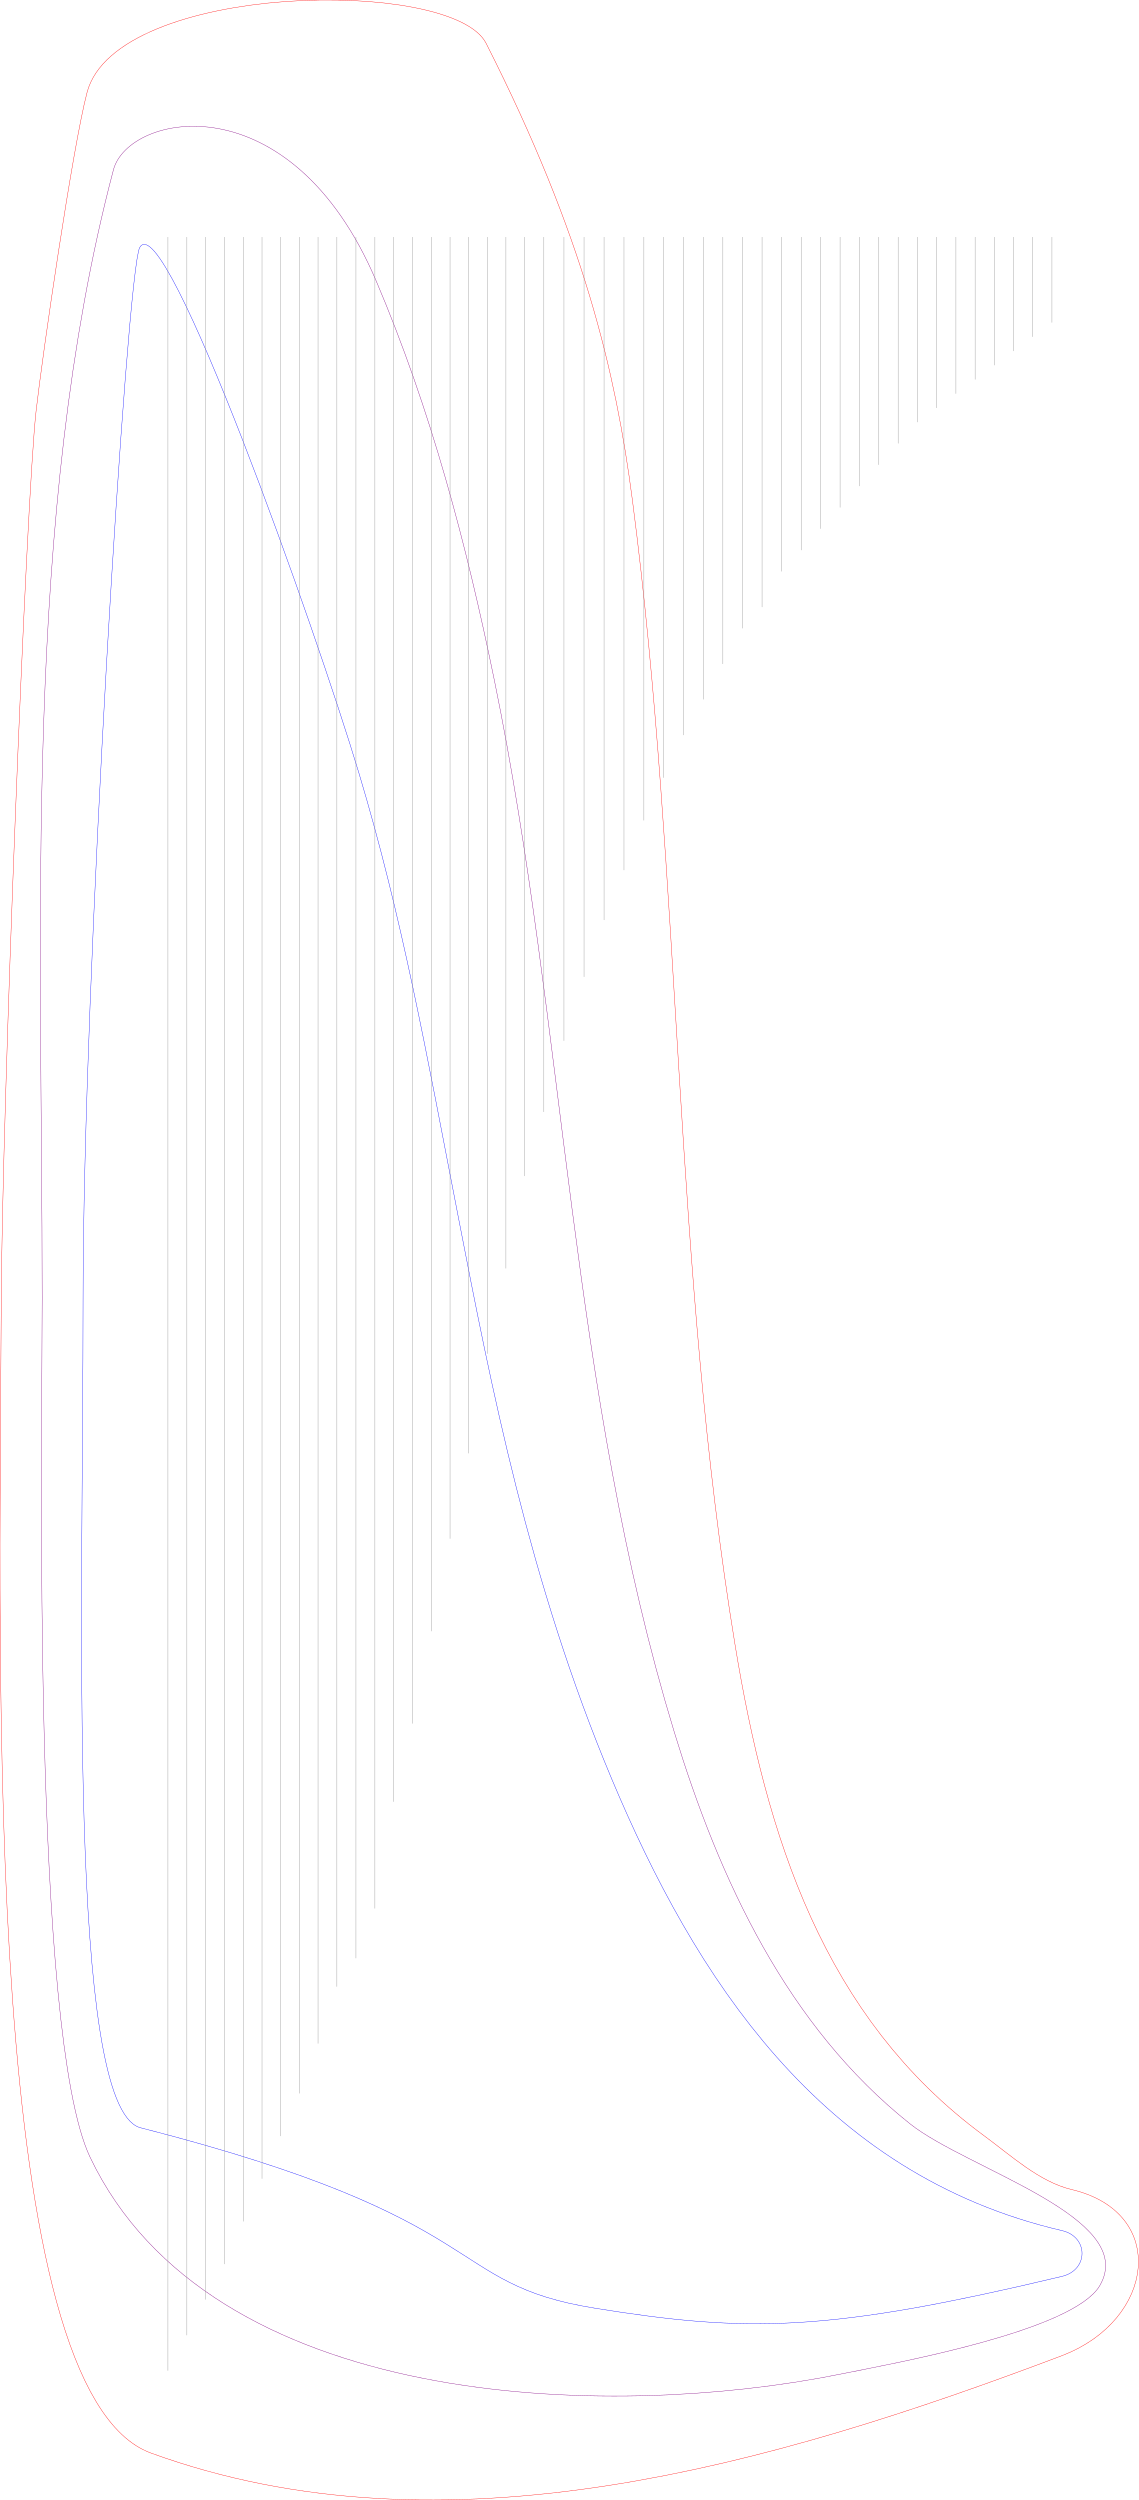
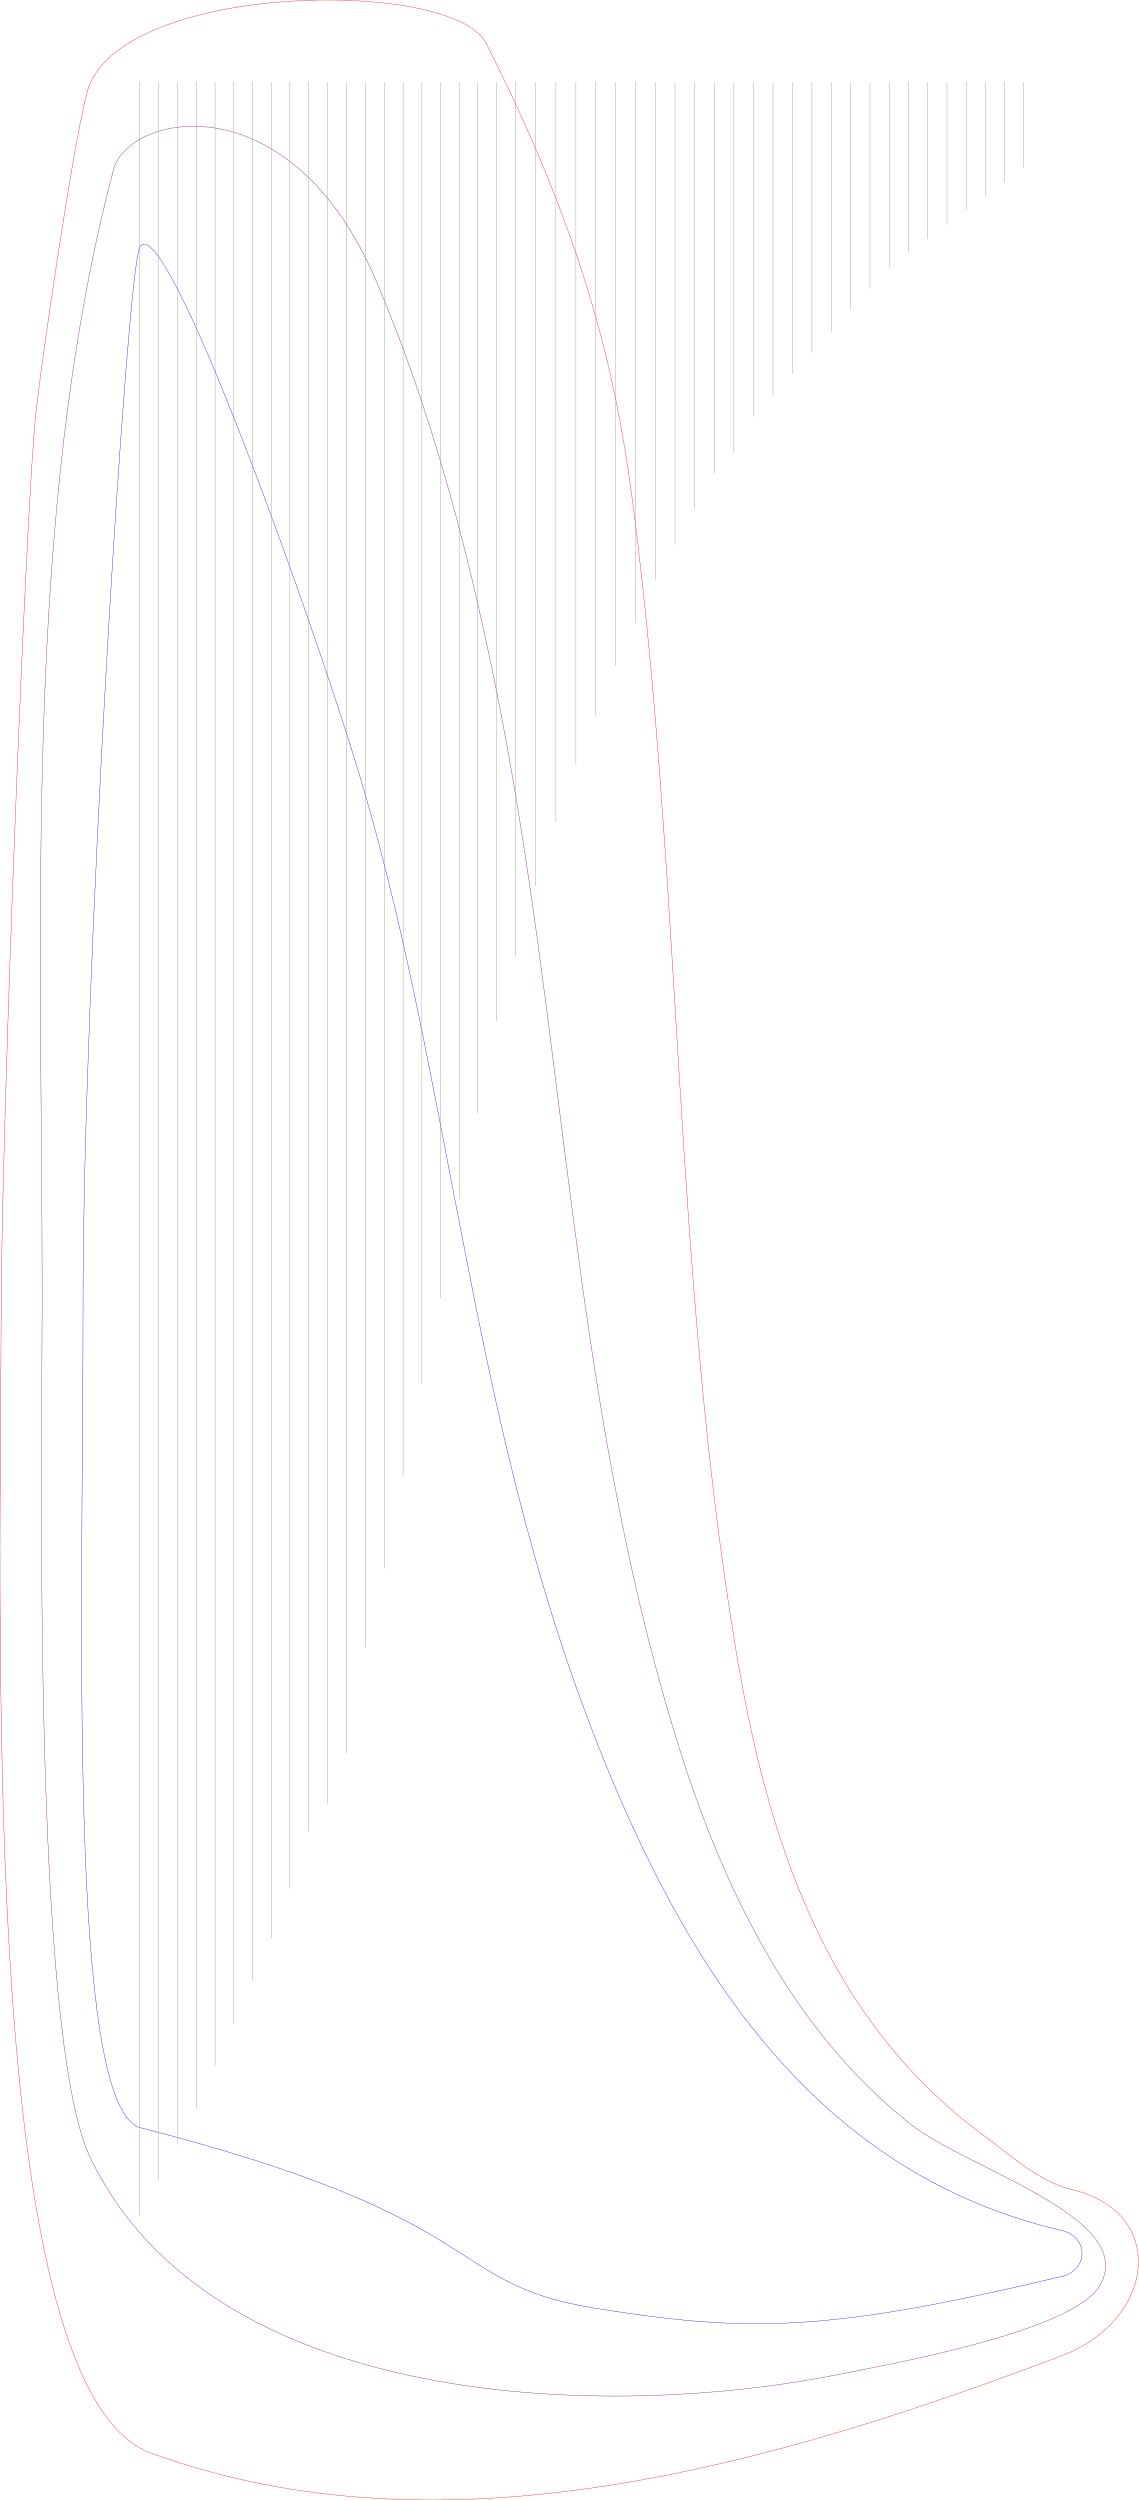
<svg xmlns="http://www.w3.org/2000/svg" width="808.366mm" height="1775.159mm" viewBox="0 0 808.366 1775.159">
  <g id="svgGroup" stroke-linecap="round" fill-rule="evenodd" font-size="9pt" stroke="#000" stroke-width="0.25mm" fill="none" style="stroke:#000;stroke-width:0.25mm;fill:none">
    <path d="M 99.239 175.676 C 117.303 145.094 224.214 446.94 254.855 548.94 C 285.496 650.939 302.837 747.736 325.648 865.337 C 348.459 982.937 375.62 1123.32 434.32 1263.076 C 493.021 1402.831 582.141 1543.94 754.082 1583.871 C 773.077 1588.282 773.049 1611.842 754.082 1616.371 C 588.532 1655.901 531.564 1656.58 422.424 1638.97 C 313.284 1621.36 354.979 1576.121 99.239 1510.701 C 47.589 1494.571 58.983 1144.285 58.983 921.785 C 58.983 699.285 89.999 191.321 99.239 175.676 Z" id="DP" stroke="blue" style="stroke:blue" vector-effect="non-scaling-stroke" />
    <path d="M 61.842 65.54 C 82.605 -12.703 321.268 -16.403 345.167 30.752 C 414.368 167.282 437.159 263.846 449.058 355.174 C 484.15 624.518 478.16 901.761 521.983 1168.234 C 544.176 1303.181 584.333 1432.482 698.829 1516.569 C 717.614 1530.365 738.069 1549.302 760.858 1554.694 C 829.847 1571.018 820.322 1647.392 754.082 1672.656 C 547.341 1750.891 315.427 1817.615 107.239 1741.841 C -11.898 1698.479 -0.462 1199.396 0.913 921.785 C 1.568 789.575 18.506 354.889 25.634 291.758 C 30.09 252.289 51.606 104.117 61.842 65.54 Z" id="BP" stroke="red" style="stroke:red" vector-effect="non-scaling-stroke" />
    <path d="M 80.54 120.608 C 91.23 80.128 206.371 56.665 267.126 199.517 C 305.996 290.903 331.257 386.394 351.123 483.512 C 401.698 730.755 404.914 987.781 478.877 1230.22 C 510.724 1334.609 558.964 1438.825 646.369 1508.197 C 686.85 1540.327 808.781 1574.765 780.979 1622.84 C 762.19 1655.329 634.208 1678.197 596.716 1685.783 C 429.752 1719.564 149.279 1710.95 63.953 1531.742 C 22.472 1444.621 29.973 1024.452 29.948 921.785 C 29.883 655.109 16.037 364.792 80.54 120.608 Z" id="SP" stroke="purple" style="stroke:purple" vector-effect="non-scaling-stroke" />
-     <path d="M 119.239 168.376 119.239 1683.276 M 132.689 168.376 132.689 1658.076 M 146.059 168.376 146.059 1632.776 M 159.389 168.376 159.389 1607.576 M 172.719 168.376 172.719 1577.276 M 186.049 168.376 186.049 1546.976 M 199.339 168.376 199.339 1516.676 M 212.599 168.376 212.599 1486.376 M 225.829 168.376 225.829 1450.976 M 239.209 168.376 239.209 1410.576 M 252.739 168.376 252.739 1390.376 M 266.199 168.376 266.199 1355.076 M 279.569 168.376 279.569 1279.276 M 292.899 168.376 292.899 1223.776 M 306.229 168.376 306.229 1158.176 M 319.559 168.376 319.559 1092.476 M 332.819 168.376 332.819 1031.876 M 346.029 168.376 346.029 961.176 M 359.229 168.376 359.229 900.576 M 372.429 168.376 372.429 834.976 M 386.169 168.376 386.169 789.476 M 400.439 168.376 400.439 738.976 M 414.709 168.376 414.709 693.576 M 428.919 168.376 428.919 653.176 M 443.059 168.376 443.059 617.776 M 457.199 168.376 457.199 582.476 M 471.279 168.376 471.279 552.176 M 485.299 168.376 485.299 521.876 M 499.309 168.376 499.309 496.576 M 513.279 168.376 513.279 471.376 M 527.189 168.376 527.189 446.076 M 541.109 168.376 541.109 430.976 M 555.019 168.376 555.019 405.676 M 568.879 168.376 568.879 390.576 M 582.699 168.376 582.699 375.376 M 596.509 168.376 596.509 360.276 M 610.299 168.376 610.299 345.076 M 624.029 168.376 624.029 329.976 M 637.739 168.376 637.739 314.776 M 651.459 168.376 651.459 299.676 M 665.129 168.376 665.129 289.576 M 678.759 168.376 678.759 279.476 M 692.399 168.376 692.399 269.376 M 706.029 168.376 706.029 259.276 M 719.669 168.376 719.669 249.176 M 733.299 168.376 733.299 239.076 M 746.939 168.376 746.939 228.976" id="strings" stroke="#888" style="stroke:#888" vector-effect="non-scaling-stroke" />
+     <path d="M 99.239 58.376 99.239 1573.276 M 112.689 58.376 112.689 1548.076 M 126.059 58.376 126.059 1522.776 M 139.389 58.376 139.389 1497.576 M 152.719 58.376 152.719 1467.276 M 166.049 58.376 166.049 1436.976 M 179.339 58.376 179.339 1406.676 M 192.599 58.376 192.599 1376.376 M 205.829 58.376 205.829 1340.976 M 219.209 58.376 219.209 1300.576 M 232.739 58.376 232.739 1280.376 M 246.199 58.376 246.199 1245.076 M 259.569 58.376 259.569 1169.276 M 272.899 58.376 272.899 1113.776 M 286.229 58.376 286.229 1048.176 M 299.559 58.376 299.559 982.476 M 312.819 58.376 312.819 921.876 M 326.029 58.376 326.029 851.176 M 339.229 58.376 339.229 790.576 M 352.429 58.376 352.429 724.976 M 366.169 58.376 366.169 679.476 M 380.439 58.376 380.439 628.976 M 394.709 58.376 394.709 583.576 M 408.919 58.376 408.919 543.176 M 423.059 58.376 423.059 507.776 M 437.199 58.376 437.199 472.476 M 451.279 58.376 451.279 442.176 M 465.299 58.376 465.299 411.876 M 479.309 58.376 479.309 386.576 M 493.279 58.376 493.279 361.376 M 507.189 58.376 507.189 336.076 M 521.109 58.376 521.109 320.976 M 535.019 58.376 535.019 295.676 M 548.879 58.376 548.879 280.576 M 562.699 58.376 562.699 265.376 M 576.509 58.376 576.509 250.276 M 590.299 58.376 590.299 235.076 M 604.029 58.376 604.029 219.976 M 617.739 58.376 617.739 204.776 M 631.459 58.376 631.459 189.676 M 645.129 58.376 645.129 179.576 M 658.759 58.376 658.759 169.476 M 672.399 58.376 672.399 159.376 M 686.029 58.376 686.029 149.276 M 699.669 58.376 699.669 139.176 M 713.299 58.376 713.299 129.076 M 726.939 58.376 726.939 118.976" id="strings" stroke="#888" style="stroke:#888" vector-effect="non-scaling-stroke" />
  </g>
</svg>
